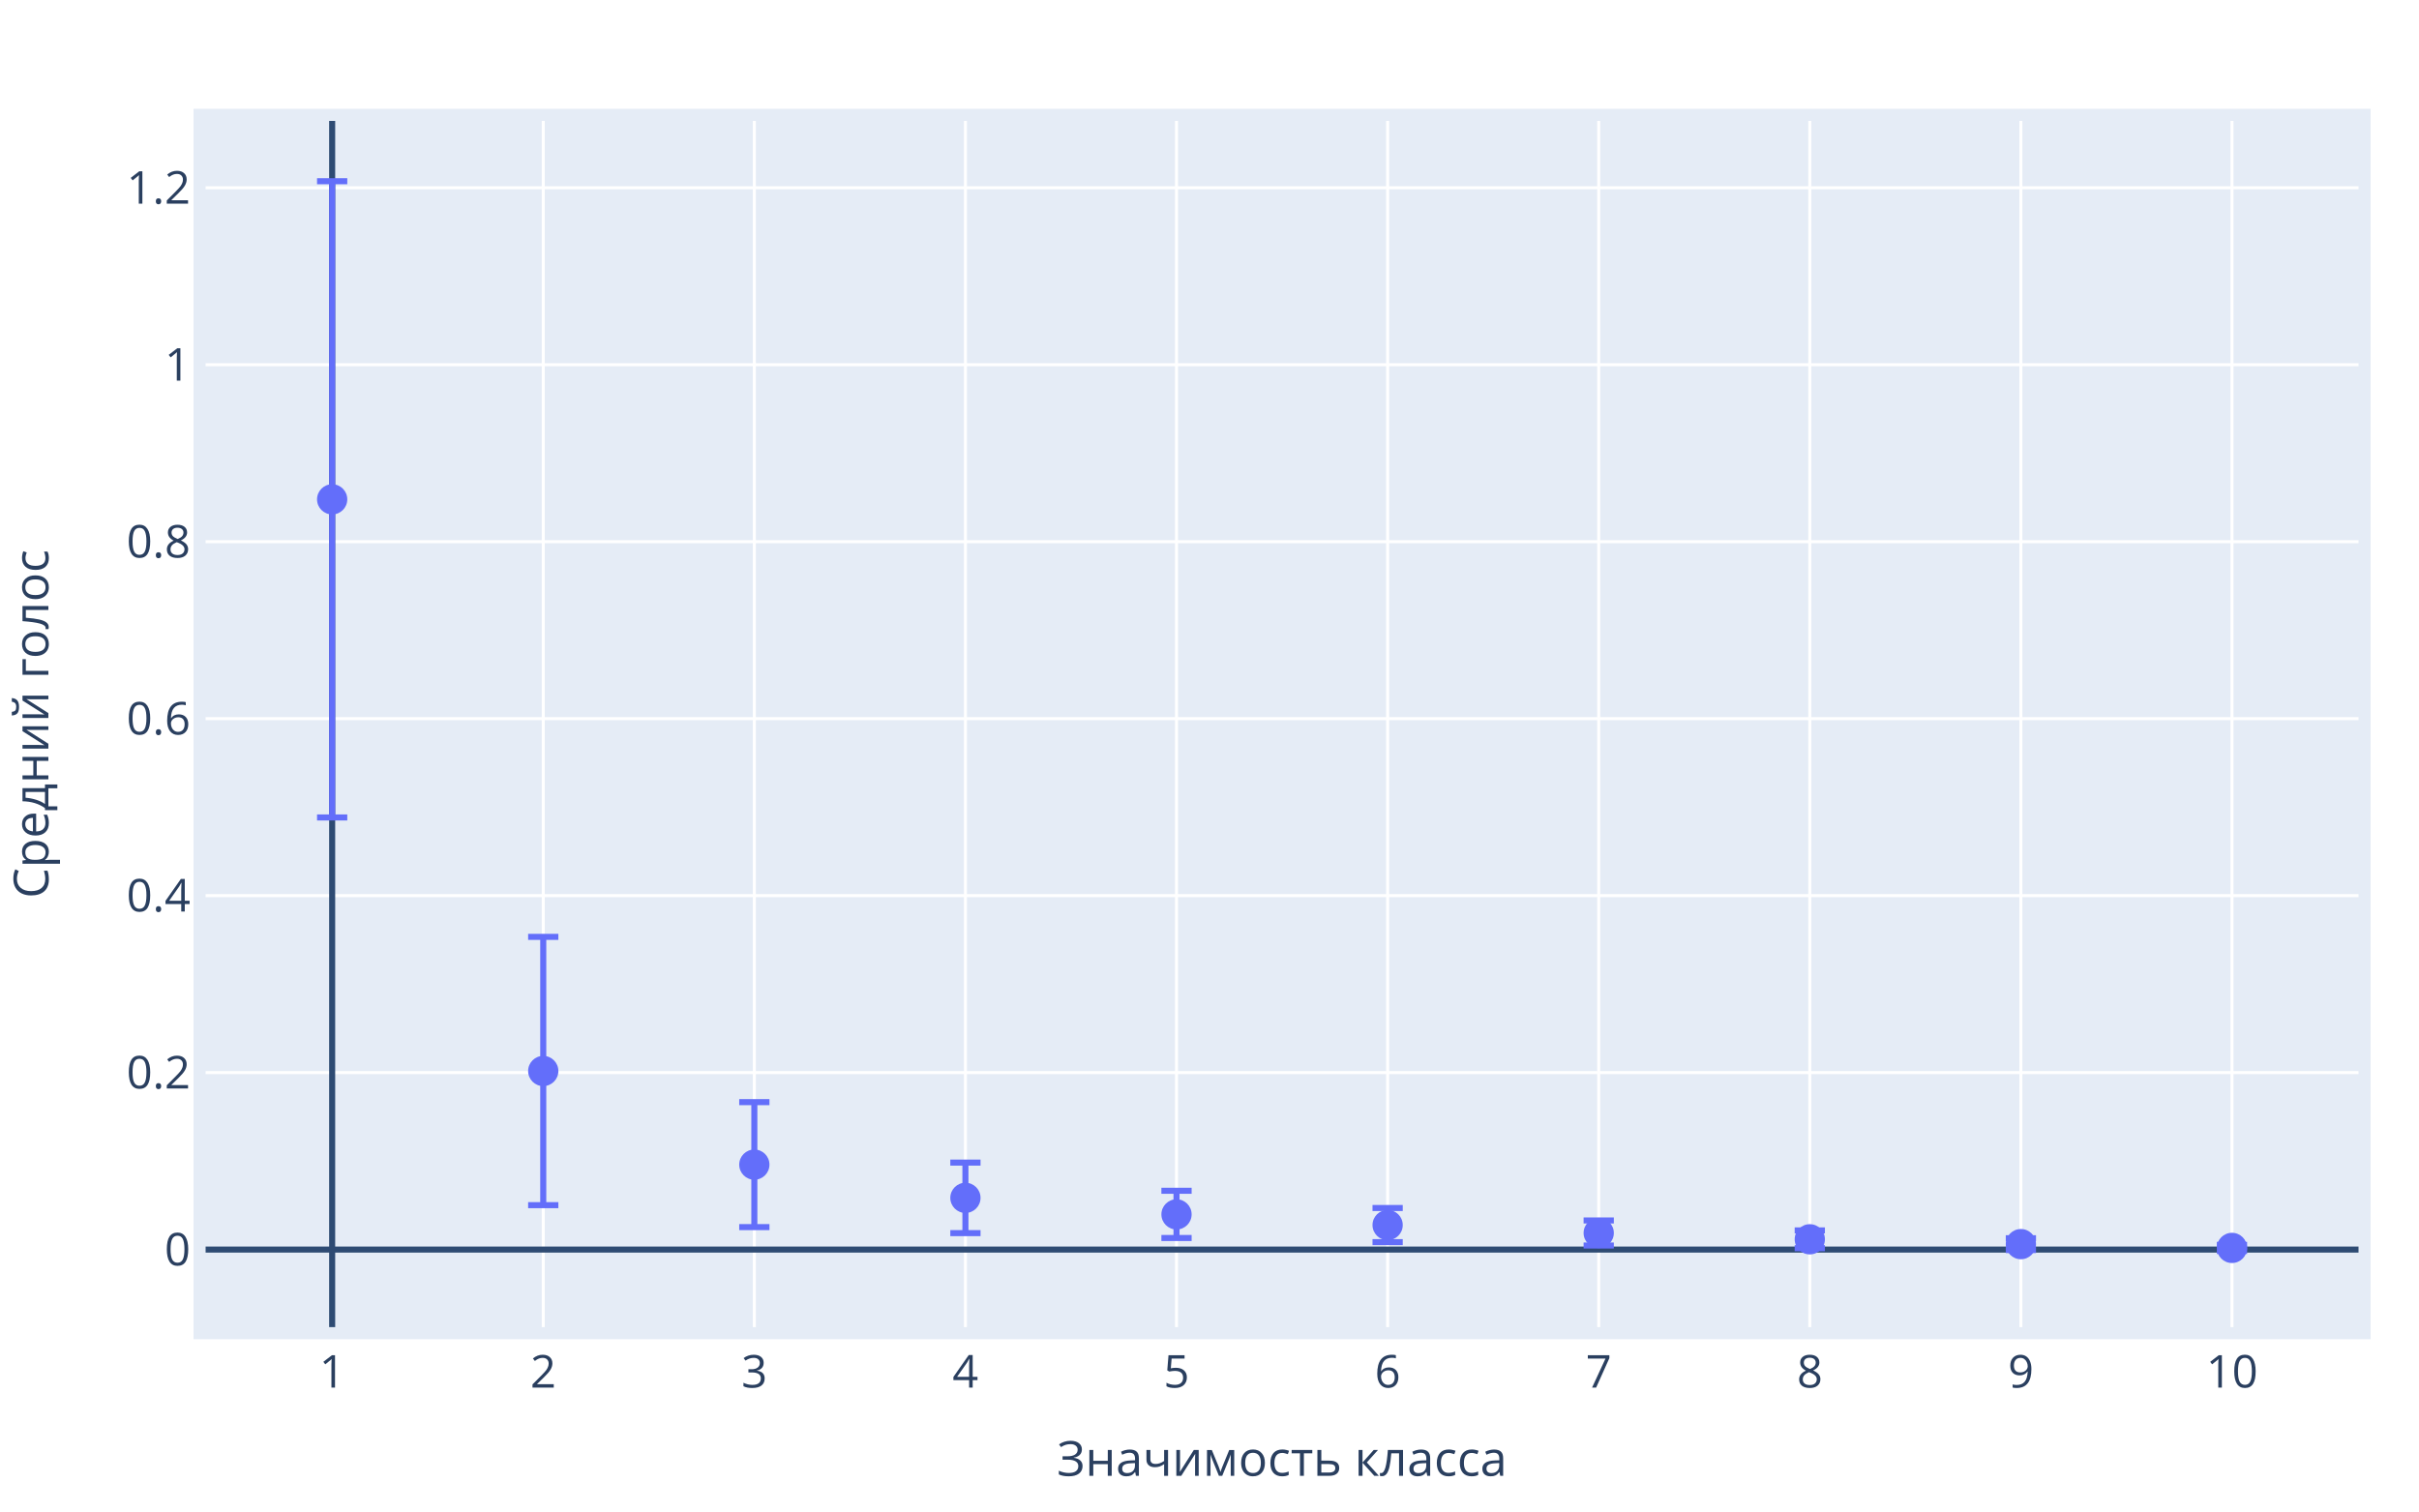
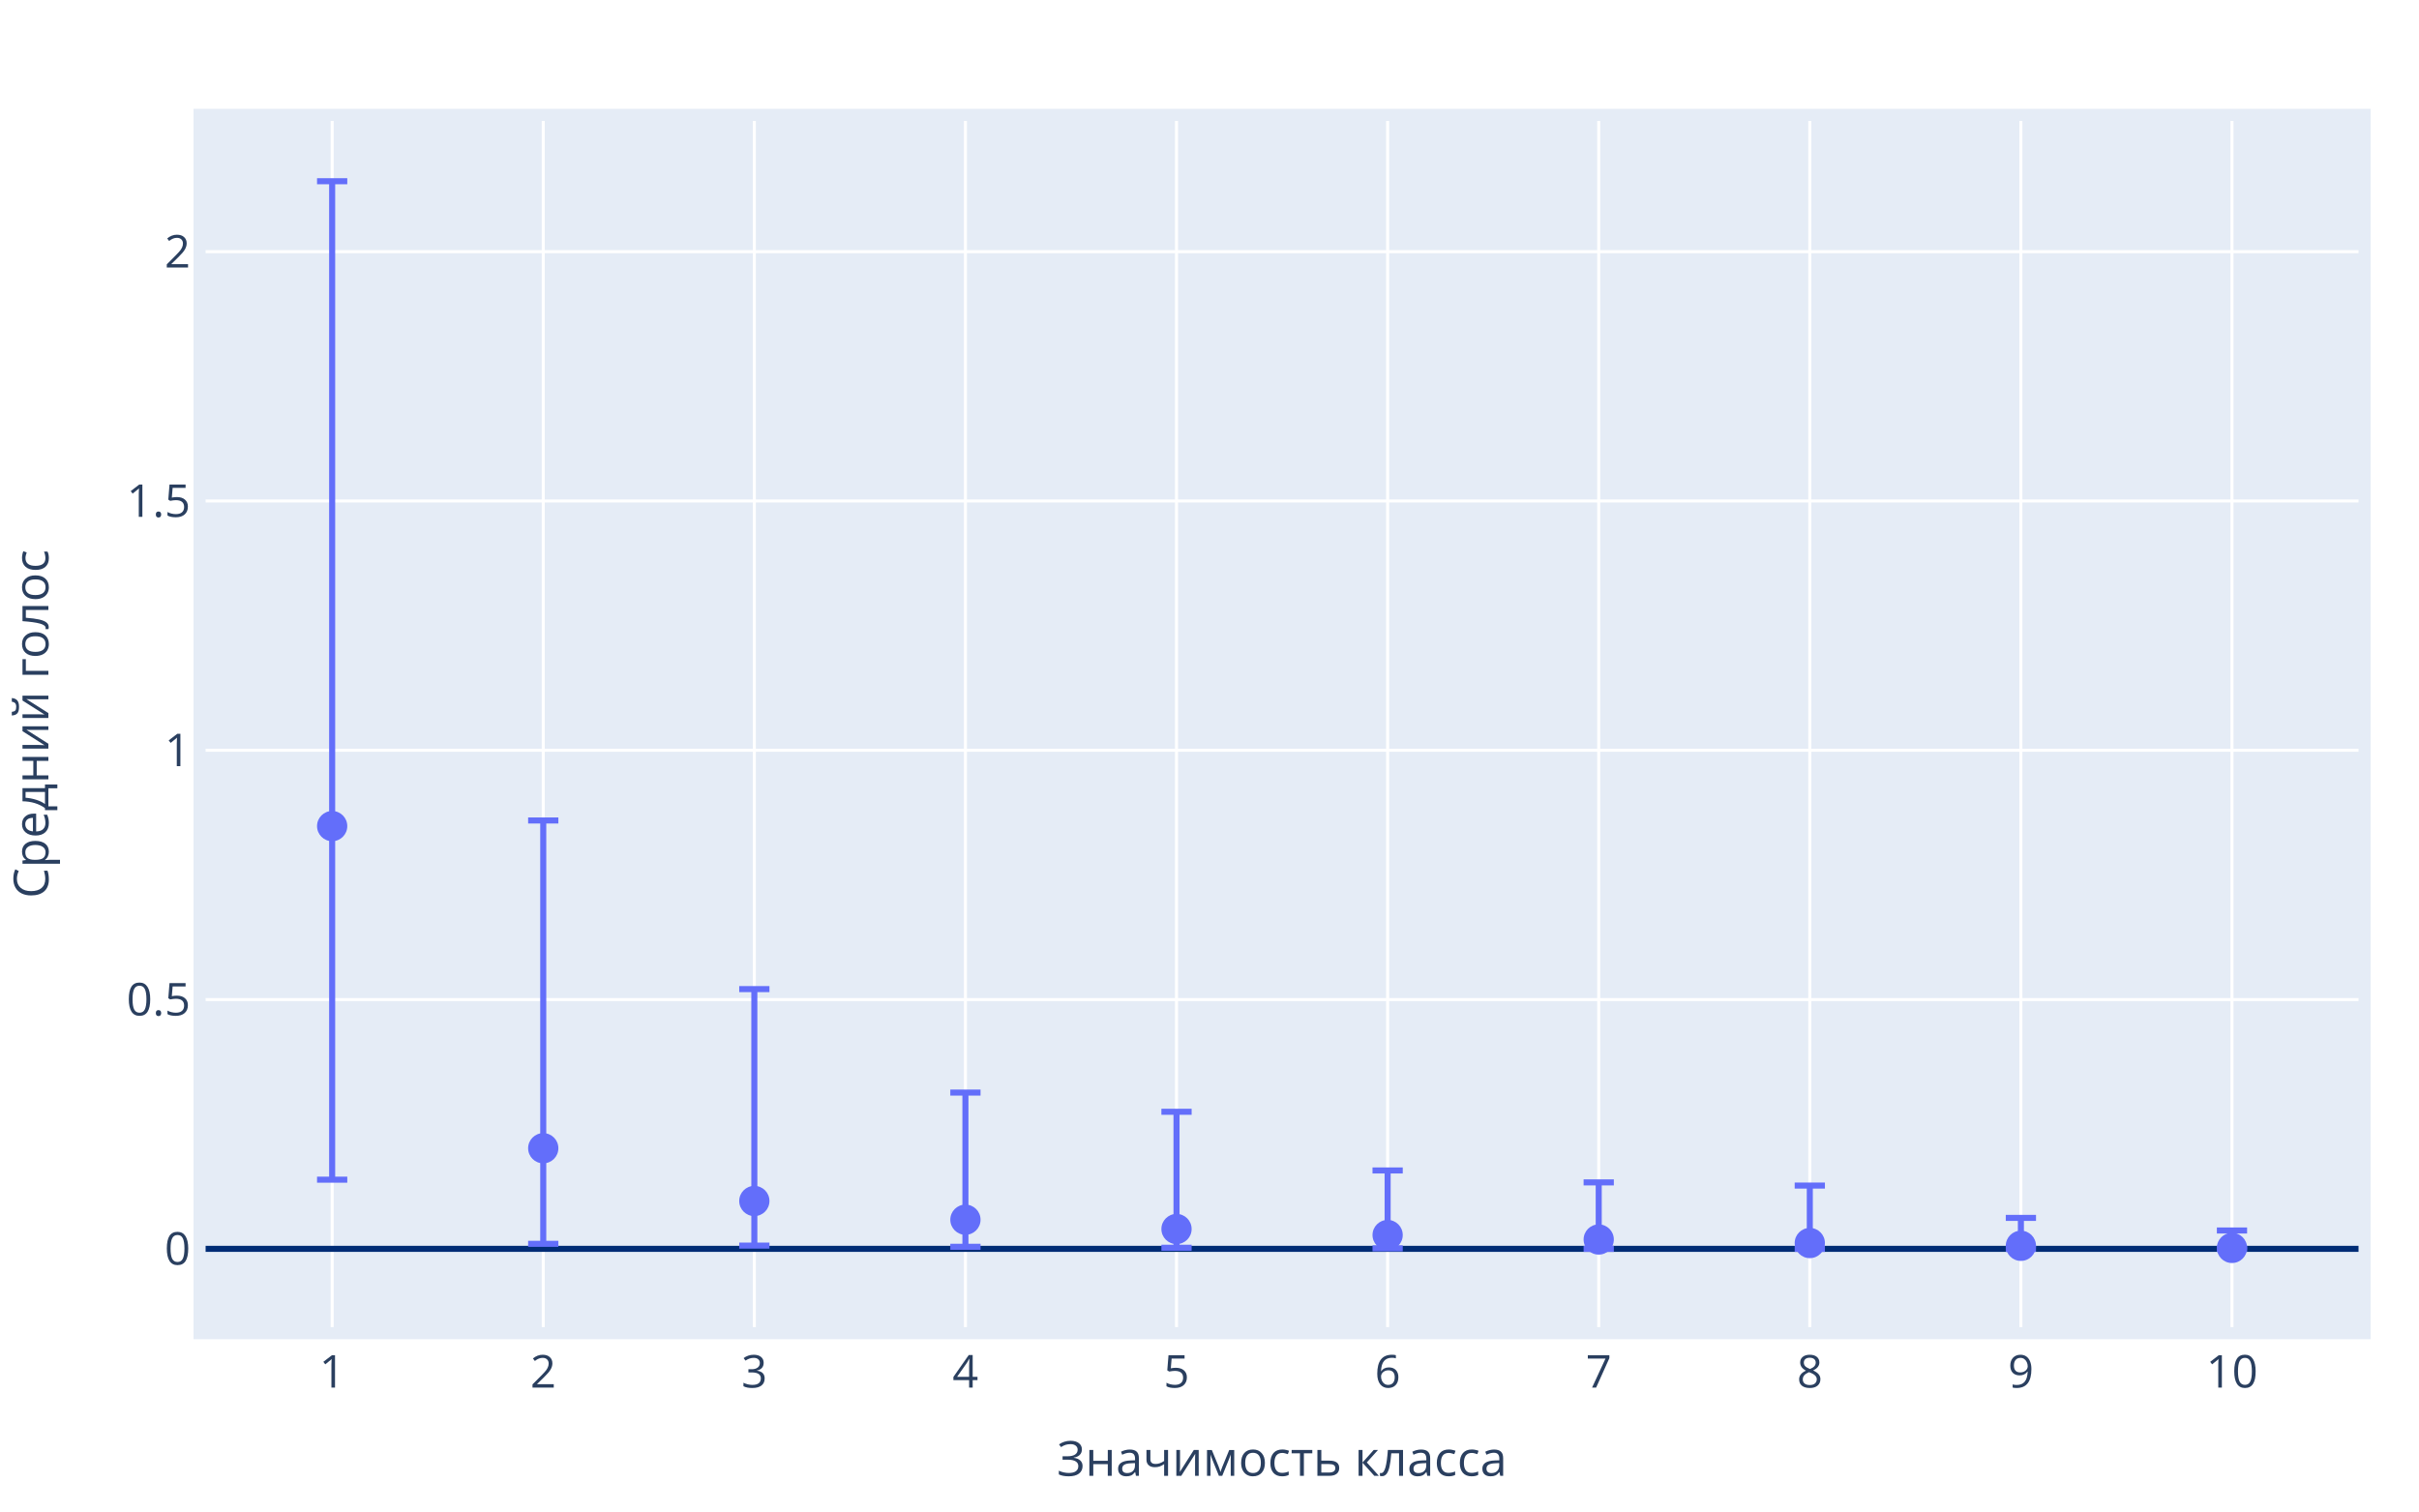
<svg xmlns="http://www.w3.org/2000/svg" class="main-svg" width="800" height="500" style="" viewBox="0 0 800 500">
  <rect x="0" y="0" width="800" height="500" style="fill: rgb(255, 255, 255); fill-opacity: 1;" />
-   <defs id="defs-f74026">
+   <defs id="defs-bcdd63">
    <g class="clips">
-       <clipPath id="clipf74026xyplot" class="plotclip">
+       <clipPath id="clipbcdd63xyplot" class="plotclip">
        <rect width="712" height="399" />
      </clipPath>
-       <clipPath class="axesclip" id="clipf74026x">
+       <clipPath class="axesclip" id="clipbcdd63x">
        <rect x="68" y="0" width="712" height="500" />
      </clipPath>
-       <clipPath class="axesclip" id="clipf74026y">
+       <clipPath class="axesclip" id="clipbcdd63y">
        <rect x="0" y="40" width="800" height="399" />
      </clipPath>
-       <clipPath class="axesclip" id="clipf74026xy">
+       <clipPath class="axesclip" id="clipbcdd63xy">
        <rect x="68" y="40" width="712" height="399" />
      </clipPath>
    </g>
    <g class="gradients" />
  </defs>
  <g class="bglayer">
    <rect class="bg" x="64" y="36" width="720" height="407" style="fill: rgb(229, 236, 246); fill-opacity: 1; stroke-width: 0;" />
  </g>
  <g class="layer-below">
    <g class="imagelayer" />
    <g class="shapelayer" />
  </g>
  <g class="cartesianlayer">
    <g class="subplot xy">
      <g class="layer-subplot">
        <g class="shapelayer" />
        <g class="imagelayer" />
      </g>
      <g class="gridlayer">
        <g class="x">
+           <path class="xgrid crisp" transform="translate(109.85,0)" d="M0,40v399" style="stroke: rgb(255, 255, 255); stroke-opacity: 1; stroke-width: 1px;" />
          <path class="xgrid crisp" transform="translate(179.66,0)" d="M0,40v399" style="stroke: rgb(255, 255, 255); stroke-opacity: 1; stroke-width: 1px;" />
          <path class="xgrid crisp" transform="translate(249.47,0)" d="M0,40v399" style="stroke: rgb(255, 255, 255); stroke-opacity: 1; stroke-width: 1px;" />
          <path class="xgrid crisp" transform="translate(319.28,0)" d="M0,40v399" style="stroke: rgb(255, 255, 255); stroke-opacity: 1; stroke-width: 1px;" />
          <path class="xgrid crisp" transform="translate(389.09,0)" d="M0,40v399" style="stroke: rgb(255, 255, 255); stroke-opacity: 1; stroke-width: 1px;" />
          <path class="xgrid crisp" transform="translate(458.91,0)" d="M0,40v399" style="stroke: rgb(255, 255, 255); stroke-opacity: 1; stroke-width: 1px;" />
          <path class="xgrid crisp" transform="translate(528.72,0)" d="M0,40v399" style="stroke: rgb(255, 255, 255); stroke-opacity: 1; stroke-width: 1px;" />
          <path class="xgrid crisp" transform="translate(598.53,0)" d="M0,40v399" style="stroke: rgb(255, 255, 255); stroke-opacity: 1; stroke-width: 1px;" />
          <path class="xgrid crisp" transform="translate(668.34,0)" d="M0,40v399" style="stroke: rgb(255, 255, 255); stroke-opacity: 1; stroke-width: 1px;" />
          <path class="xgrid crisp" transform="translate(738.15,0)" d="M0,40v399" style="stroke: rgb(255, 255, 255); stroke-opacity: 1; stroke-width: 1px;" />
        </g>
        <g class="y">
-           <path class="ygrid crisp" transform="translate(0,354.81)" d="M68,0h712" style="stroke: rgb(255, 255, 255); stroke-opacity: 1; stroke-width: 1px;" />
-           <path class="ygrid crisp" transform="translate(0,296.27)" d="M68,0h712" style="stroke: rgb(255, 255, 255); stroke-opacity: 1; stroke-width: 1px;" />
-           <path class="ygrid crisp" transform="translate(0,237.73)" d="M68,0h712" style="stroke: rgb(255, 255, 255); stroke-opacity: 1; stroke-width: 1px;" />
-           <path class="ygrid crisp" transform="translate(0,179.19)" d="M68,0h712" style="stroke: rgb(255, 255, 255); stroke-opacity: 1; stroke-width: 1px;" />
-           <path class="ygrid crisp" transform="translate(0,120.65)" d="M68,0h712" style="stroke: rgb(255, 255, 255); stroke-opacity: 1; stroke-width: 1px;" />
-           <path class="ygrid crisp" transform="translate(0,62.11)" d="M68,0h712" style="stroke: rgb(255, 255, 255); stroke-opacity: 1; stroke-width: 1px;" />
+           <path class="ygrid crisp" transform="translate(0,330.65)" d="M68,0h712" style="stroke: rgb(255, 255, 255); stroke-opacity: 1; stroke-width: 1px;" />
+           <path class="ygrid crisp" transform="translate(0,248.18)" d="M68,0h712" style="stroke: rgb(255, 255, 255); stroke-opacity: 1; stroke-width: 1px;" />
+           <path class="ygrid crisp" transform="translate(0,165.72)" d="M68,0h712" style="stroke: rgb(255, 255, 255); stroke-opacity: 1; stroke-width: 1px;" />
+           <path class="ygrid crisp" transform="translate(0,83.25)" d="M68,0h712" style="stroke: rgb(255, 255, 255); stroke-opacity: 1; stroke-width: 1px;" />
        </g>
      </g>
      <g class="zerolinelayer">
-         <path class="xzl zl crisp" transform="translate(109.85,0)" d="M0,40v399" style="stroke: rgb(46, 75, 115); stroke-opacity: 1; stroke-width: 2px;" />
-         <path class="yzl zl crisp" transform="translate(0,413.35)" d="M68,0h712" style="stroke: rgb(46, 75, 115); stroke-opacity: 1; stroke-width: 2px;" />
+         <path class="yzl zl crisp" transform="translate(0,413.11)" d="M68,0h712" style="stroke: rgb(0, 44, 117); stroke-opacity: 1; stroke-width: 2px;" />
      </g>
      <path class="xlines-below" />
      <path class="ylines-below" />
      <g class="overlines-below" />
      <g class="xaxislayer-below" />
      <g class="yaxislayer-below" />
      <g class="overaxes-below" />
-       <g class="plot" transform="translate(68, 40)" clip-path="url('#clipf74026xyplot')">
+       <g class="plot" transform="translate(68, 40)" clip-path="url('#clipbcdd63xyplot')">
        <g class="scatterlayer mlayer">
-           <g class="trace scatter trace7a1610a5-9f0c-477f-85d8-634f13947eff" style="stroke-miterlimit: 2; opacity: 1;">
+           <g class="trace scatter trace54a3c90d-2f65-4161-ac6e-71f57206b7ac" style="stroke-miterlimit: 2; opacity: 1;">
            <g class="fills" />
            <g class="errorbars">
              <g class="errorbar" style="opacity: 1;">
-                 <path class="yerror" d="M36.85,19.95h10m-5,0V230.41m-5,0h10" style="vector-effect: non-scaling-stroke; stroke-width: 2px; stroke: rgb(99, 110, 250); stroke-opacity: 1;" />
+                 <path class="yerror" d="M36.85,19.95h10m-5,0V350.23m-5,0h10" style="vector-effect: non-scaling-stroke; stroke-width: 2px; stroke: rgb(99, 110, 250); stroke-opacity: 1;" />
              </g>
              <g class="errorbar" style="opacity: 1;">
-                 <path class="yerror" d="M106.66,269.91h10m-5,0V358.66m-5,0h10" style="vector-effect: non-scaling-stroke; stroke-width: 2px; stroke: rgb(99, 110, 250); stroke-opacity: 1;" />
+                 <path class="yerror" d="M106.66,231.41h10m-5,0V371.45m-5,0h10" style="vector-effect: non-scaling-stroke; stroke-width: 2px; stroke: rgb(99, 110, 250); stroke-opacity: 1;" />
              </g>
              <g class="errorbar" style="opacity: 1;">
-                 <path class="yerror" d="M176.47,324.58h10m-5,0V365.92m-5,0h10" style="vector-effect: non-scaling-stroke; stroke-width: 2px; stroke: rgb(99, 110, 250); stroke-opacity: 1;" />
+                 <path class="yerror" d="M176.47,287.19h10m-5,0V372.04m-5,0h10" style="vector-effect: non-scaling-stroke; stroke-width: 2px; stroke: rgb(99, 110, 250); stroke-opacity: 1;" />
              </g>
              <g class="errorbar" style="opacity: 1;">
-                 <path class="yerror" d="M246.28,344.58h10m-5,0V367.91m-5,0h10" style="vector-effect: non-scaling-stroke; stroke-width: 2px; stroke: rgb(99, 110, 250); stroke-opacity: 1;" />
+                 <path class="yerror" d="M246.28,321.42h10m-5,0V372.43m-5,0h10" style="vector-effect: non-scaling-stroke; stroke-width: 2px; stroke: rgb(99, 110, 250); stroke-opacity: 1;" />
              </g>
              <g class="errorbar" style="opacity: 1;">
-                 <path class="yerror" d="M316.09,353.9h10m-5,0V369.52m-5,0h10" style="vector-effect: non-scaling-stroke; stroke-width: 2px; stroke: rgb(99, 110, 250); stroke-opacity: 1;" />
+                 <path class="yerror" d="M316.09,327.77h10m-5,0V372.75m-5,0h10" style="vector-effect: non-scaling-stroke; stroke-width: 2px; stroke: rgb(99, 110, 250); stroke-opacity: 1;" />
              </g>
              <g class="errorbar" style="opacity: 1;">
-                 <path class="yerror" d="M385.91,359.6h10m-5,0V370.89m-5,0h10" style="vector-effect: non-scaling-stroke; stroke-width: 2px; stroke: rgb(99, 110, 250); stroke-opacity: 1;" />
+                 <path class="yerror" d="M385.91,347.18h10m-5,0V372.94m-5,0h10" style="vector-effect: non-scaling-stroke; stroke-width: 2px; stroke: rgb(99, 110, 250); stroke-opacity: 1;" />
              </g>
              <g class="errorbar" style="opacity: 1;">
-                 <path class="yerror" d="M455.72,363.72h10m-5,0V372.01m-5,0h10" style="vector-effect: non-scaling-stroke; stroke-width: 2px; stroke: rgb(99, 110, 250); stroke-opacity: 1;" />
+                 <path class="yerror" d="M455.72,351.13h10m-5,0V373.11m-5,0h10" style="vector-effect: non-scaling-stroke; stroke-width: 2px; stroke: rgb(99, 110, 250); stroke-opacity: 1;" />
              </g>
              <g class="errorbar" style="opacity: 1;">
-                 <path class="yerror" d="M525.53,367.01h10m-5,0V372.89m-5,0h10" style="vector-effect: non-scaling-stroke; stroke-width: 2px; stroke: rgb(99, 110, 250); stroke-opacity: 1;" />
+                 <path class="yerror" d="M525.53,352.18h10m-5,0V373.11m-5,0h10" style="vector-effect: non-scaling-stroke; stroke-width: 2px; stroke: rgb(99, 110, 250); stroke-opacity: 1;" />
              </g>
              <g class="errorbar" style="opacity: 1;">
-                 <path class="yerror" d="M595.34,369.6h10m-5,0V373.51m-5,0h10" style="vector-effect: non-scaling-stroke; stroke-width: 2px; stroke: rgb(99, 110, 250); stroke-opacity: 1;" />
+                 <path class="yerror" d="M595.34,362.87h10m-5,0V373.11m-5,0h10" style="vector-effect: non-scaling-stroke; stroke-width: 2px; stroke: rgb(99, 110, 250); stroke-opacity: 1;" />
              </g>
              <g class="errorbar" style="opacity: 1;">
-                 <path class="yerror" d="M665.15,371.79h10m-5,0V373.81m-5,0h10" style="vector-effect: non-scaling-stroke; stroke-width: 2px; stroke: rgb(99, 110, 250); stroke-opacity: 1;" />
+                 <path class="yerror" d="M665.15,367.04h10m-5,0V373.11m-5,0h10" style="vector-effect: non-scaling-stroke; stroke-width: 2px; stroke: rgb(99, 110, 250); stroke-opacity: 1;" />
              </g>
            </g>
            <g class="lines" />
            <g class="points">
-               <path class="point" transform="translate(41.85,125.18)" d="M5,0A5,5 0 1,1 0,-5A5,5 0 0,1 5,0Z" style="opacity: 1; stroke-width: 0px; fill: rgb(99, 110, 250); fill-opacity: 1;" />
-               <path class="point" transform="translate(111.66,314.28)" d="M5,0A5,5 0 1,1 0,-5A5,5 0 0,1 5,0Z" style="opacity: 1; stroke-width: 0px; fill: rgb(99, 110, 250); fill-opacity: 1;" />
-               <path class="point" transform="translate(181.47,345.25)" d="M5,0A5,5 0 1,1 0,-5A5,5 0 0,1 5,0Z" style="opacity: 1; stroke-width: 0px; fill: rgb(99, 110, 250); fill-opacity: 1;" />
-               <path class="point" transform="translate(251.28,356.24)" d="M5,0A5,5 0 1,1 0,-5A5,5 0 0,1 5,0Z" style="opacity: 1; stroke-width: 0px; fill: rgb(99, 110, 250); fill-opacity: 1;" />
-               <path class="point" transform="translate(321.09,361.71)" d="M5,0A5,5 0 1,1 0,-5A5,5 0 0,1 5,0Z" style="opacity: 1; stroke-width: 0px; fill: rgb(99, 110, 250); fill-opacity: 1;" />
-               <path class="point" transform="translate(390.91,365.24)" d="M5,0A5,5 0 1,1 0,-5A5,5 0 0,1 5,0Z" style="opacity: 1; stroke-width: 0px; fill: rgb(99, 110, 250); fill-opacity: 1;" />
-               <path class="point" transform="translate(460.72,367.86)" d="M5,0A5,5 0 1,1 0,-5A5,5 0 0,1 5,0Z" style="opacity: 1; stroke-width: 0px; fill: rgb(99, 110, 250); fill-opacity: 1;" />
-               <path class="point" transform="translate(530.53,369.95)" d="M5,0A5,5 0 1,1 0,-5A5,5 0 0,1 5,0Z" style="opacity: 1; stroke-width: 0px; fill: rgb(99, 110, 250); fill-opacity: 1;" />
-               <path class="point" transform="translate(600.34,371.55)" d="M5,0A5,5 0 1,1 0,-5A5,5 0 0,1 5,0Z" style="opacity: 1; stroke-width: 0px; fill: rgb(99, 110, 250); fill-opacity: 1;" />
+               <path class="point" transform="translate(41.85,233.27)" d="M5,0A5,5 0 1,1 0,-5A5,5 0 0,1 5,0Z" style="opacity: 1; stroke-width: 0px; fill: rgb(99, 110, 250); fill-opacity: 1;" />
+               <path class="point" transform="translate(111.66,339.83)" d="M5,0A5,5 0 1,1 0,-5A5,5 0 0,1 5,0Z" style="opacity: 1; stroke-width: 0px; fill: rgb(99, 110, 250); fill-opacity: 1;" />
+               <path class="point" transform="translate(181.47,357.28)" d="M5,0A5,5 0 1,1 0,-5A5,5 0 0,1 5,0Z" style="opacity: 1; stroke-width: 0px; fill: rgb(99, 110, 250); fill-opacity: 1;" />
+               <path class="point" transform="translate(251.28,363.47)" d="M5,0A5,5 0 1,1 0,-5A5,5 0 0,1 5,0Z" style="opacity: 1; stroke-width: 0px; fill: rgb(99, 110, 250); fill-opacity: 1;" />
+               <path class="point" transform="translate(321.09,366.55)" d="M5,0A5,5 0 1,1 0,-5A5,5 0 0,1 5,0Z" style="opacity: 1; stroke-width: 0px; fill: rgb(99, 110, 250); fill-opacity: 1;" />
+               <path class="point" transform="translate(390.91,368.54)" d="M5,0A5,5 0 1,1 0,-5A5,5 0 0,1 5,0Z" style="opacity: 1; stroke-width: 0px; fill: rgb(99, 110, 250); fill-opacity: 1;" />
+               <path class="point" transform="translate(460.72,370.02)" d="M5,0A5,5 0 1,1 0,-5A5,5 0 0,1 5,0Z" style="opacity: 1; stroke-width: 0px; fill: rgb(99, 110, 250); fill-opacity: 1;" />
+               <path class="point" transform="translate(530.53,371.19)" d="M5,0A5,5 0 1,1 0,-5A5,5 0 0,1 5,0Z" style="opacity: 1; stroke-width: 0px; fill: rgb(99, 110, 250); fill-opacity: 1;" />
+               <path class="point" transform="translate(600.34,372.1)" d="M5,0A5,5 0 1,1 0,-5A5,5 0 0,1 5,0Z" style="opacity: 1; stroke-width: 0px; fill: rgb(99, 110, 250); fill-opacity: 1;" />
              <path class="point" transform="translate(670.15,372.8)" d="M5,0A5,5 0 1,1 0,-5A5,5 0 0,1 5,0Z" style="opacity: 1; stroke-width: 0px; fill: rgb(99, 110, 250); fill-opacity: 1;" />
            </g>
            <g class="text" />
          </g>
        </g>
      </g>
      <g class="overplot" />
      <path class="xlines-above crisp" d="M0,0" style="fill: none;" />
      <path class="ylines-above crisp" d="M0,0" style="fill: none;" />
      <g class="overlines-above" />
      <g class="xaxislayer-above">
        <g class="xtick">
          <text text-anchor="middle" x="0" y="459" transform="translate(109.85,0)" style="font-family: 'Open Sans', verdana, arial, sans-serif; font-size: 15px; fill: rgb(42, 63, 95); fill-opacity: 1; white-space: pre;">1</text>
        </g>
        <g class="xtick">
          <text text-anchor="middle" x="0" y="459" transform="translate(179.66,0)" style="font-family: 'Open Sans', verdana, arial, sans-serif; font-size: 15px; fill: rgb(42, 63, 95); fill-opacity: 1; white-space: pre;">2</text>
        </g>
        <g class="xtick">
          <text text-anchor="middle" x="0" y="459" transform="translate(249.47,0)" style="font-family: 'Open Sans', verdana, arial, sans-serif; font-size: 15px; fill: rgb(42, 63, 95); fill-opacity: 1; white-space: pre;">3</text>
        </g>
        <g class="xtick">
          <text text-anchor="middle" x="0" y="459" transform="translate(319.28,0)" style="font-family: 'Open Sans', verdana, arial, sans-serif; font-size: 15px; fill: rgb(42, 63, 95); fill-opacity: 1; white-space: pre;">4</text>
        </g>
        <g class="xtick">
          <text text-anchor="middle" x="0" y="459" transform="translate(389.09,0)" style="font-family: 'Open Sans', verdana, arial, sans-serif; font-size: 15px; fill: rgb(42, 63, 95); fill-opacity: 1; white-space: pre;">5</text>
        </g>
        <g class="xtick">
          <text text-anchor="middle" x="0" y="459" transform="translate(458.91,0)" style="font-family: 'Open Sans', verdana, arial, sans-serif; font-size: 15px; fill: rgb(42, 63, 95); fill-opacity: 1; white-space: pre;">6</text>
        </g>
        <g class="xtick">
          <text text-anchor="middle" x="0" y="459" transform="translate(528.72,0)" style="font-family: 'Open Sans', verdana, arial, sans-serif; font-size: 15px; fill: rgb(42, 63, 95); fill-opacity: 1; white-space: pre;">7</text>
        </g>
        <g class="xtick">
          <text text-anchor="middle" x="0" y="459" transform="translate(598.53,0)" style="font-family: 'Open Sans', verdana, arial, sans-serif; font-size: 15px; fill: rgb(42, 63, 95); fill-opacity: 1; white-space: pre;">8</text>
        </g>
        <g class="xtick">
          <text text-anchor="middle" x="0" y="459" transform="translate(668.34,0)" style="font-family: 'Open Sans', verdana, arial, sans-serif; font-size: 15px; fill: rgb(42, 63, 95); fill-opacity: 1; white-space: pre;">9</text>
        </g>
        <g class="xtick">
          <text text-anchor="middle" x="0" y="459" transform="translate(738.15,0)" style="font-family: 'Open Sans', verdana, arial, sans-serif; font-size: 15px; fill: rgb(42, 63, 95); fill-opacity: 1; white-space: pre;">10</text>
        </g>
      </g>
      <g class="yaxislayer-above">
        <g class="ytick">
-           <text text-anchor="end" x="63" y="5.25" transform="translate(0,413.35)" style="font-family: 'Open Sans', verdana, arial, sans-serif; font-size: 15px; fill: rgb(42, 63, 95); fill-opacity: 1; white-space: pre;">0</text>
+           <text text-anchor="end" x="63" y="5.25" transform="translate(0,413.11)" style="font-family: 'Open Sans', verdana, arial, sans-serif; font-size: 15px; fill: rgb(42, 63, 95); fill-opacity: 1; white-space: pre;">0</text>
        </g>
        <g class="ytick">
-           <text text-anchor="end" x="63" y="5.25" transform="translate(0,354.81)" style="font-family: 'Open Sans', verdana, arial, sans-serif; font-size: 15px; fill: rgb(42, 63, 95); fill-opacity: 1; white-space: pre;">0.2</text>
+           <text text-anchor="end" x="63" y="5.25" transform="translate(0,330.65)" style="font-family: 'Open Sans', verdana, arial, sans-serif; font-size: 15px; fill: rgb(42, 63, 95); fill-opacity: 1; white-space: pre;">0.5</text>
        </g>
        <g class="ytick">
-           <text text-anchor="end" x="63" y="5.25" transform="translate(0,296.27)" style="font-family: 'Open Sans', verdana, arial, sans-serif; font-size: 15px; fill: rgb(42, 63, 95); fill-opacity: 1; white-space: pre;">0.4</text>
+           <text text-anchor="end" x="63" y="5.25" transform="translate(0,248.18)" style="font-family: 'Open Sans', verdana, arial, sans-serif; font-size: 15px; fill: rgb(42, 63, 95); fill-opacity: 1; white-space: pre;">1</text>
        </g>
        <g class="ytick">
-           <text text-anchor="end" x="63" y="5.25" transform="translate(0,237.73)" style="font-family: 'Open Sans', verdana, arial, sans-serif; font-size: 15px; fill: rgb(42, 63, 95); fill-opacity: 1; white-space: pre;">0.6</text>
+           <text text-anchor="end" x="63" y="5.25" transform="translate(0,165.72)" style="font-family: 'Open Sans', verdana, arial, sans-serif; font-size: 15px; fill: rgb(42, 63, 95); fill-opacity: 1; white-space: pre;">1.5</text>
        </g>
        <g class="ytick">
-           <text text-anchor="end" x="63" y="5.25" transform="translate(0,179.19)" style="font-family: 'Open Sans', verdana, arial, sans-serif; font-size: 15px; fill: rgb(42, 63, 95); fill-opacity: 1; white-space: pre;">0.8</text>
-         </g>
-         <g class="ytick">
-           <text text-anchor="end" x="63" y="5.25" transform="translate(0,120.65)" style="font-family: 'Open Sans', verdana, arial, sans-serif; font-size: 15px; fill: rgb(42, 63, 95); fill-opacity: 1; white-space: pre;">1</text>
-         </g>
-         <g class="ytick">
-           <text text-anchor="end" x="63" y="5.25" transform="translate(0,62.11)" style="font-family: 'Open Sans', verdana, arial, sans-serif; font-size: 15px; fill: rgb(42, 63, 95); fill-opacity: 1; white-space: pre;">1.2</text>
+           <text text-anchor="end" x="63" y="5.25" transform="translate(0,83.25)" style="font-family: 'Open Sans', verdana, arial, sans-serif; font-size: 15px; fill: rgb(42, 63, 95); fill-opacity: 1; white-space: pre;">2</text>
        </g>
      </g>
      <g class="overaxes-above" />
    </g>
  </g>
  <g class="polarlayer" />
  <g class="ternarylayer" />
  <g class="geolayer" />
  <g class="funnelarealayer" />
  <g class="pielayer" />
  <g class="treemaplayer" />
  <g class="sunburstlayer" />
  <g class="glimages" />
-   <defs id="topdefs-f74026">
+   <defs id="topdefs-bcdd63">
    <g class="clips" />
  </defs>
  <g class="layer-above">
    <g class="imagelayer" />
    <g class="shapelayer" />
  </g>
  <g class="infolayer">
    <g class="g-gtitle" />
    <g class="g-xtitle">
      <text class="xtitle" x="424" y="488.2" text-anchor="middle" style="font-family: 'Open Sans', verdana, arial, sans-serif; font-size: 16px; fill: rgb(42, 63, 95); opacity: 1; font-weight: normal; white-space: pre;">Значимость класса</text>
    </g>
    <g class="g-ytitle" transform="translate(3.731445,0)">
      <text class="ytitle" transform="rotate(-90,12.26875,239.5)" x="12.269" y="239.5" text-anchor="middle" style="font-family: 'Open Sans', verdana, arial, sans-serif; font-size: 16px; fill: rgb(42, 63, 95); opacity: 1; font-weight: normal; white-space: pre;">Средний голос</text>
    </g>
  </g>
</svg>
